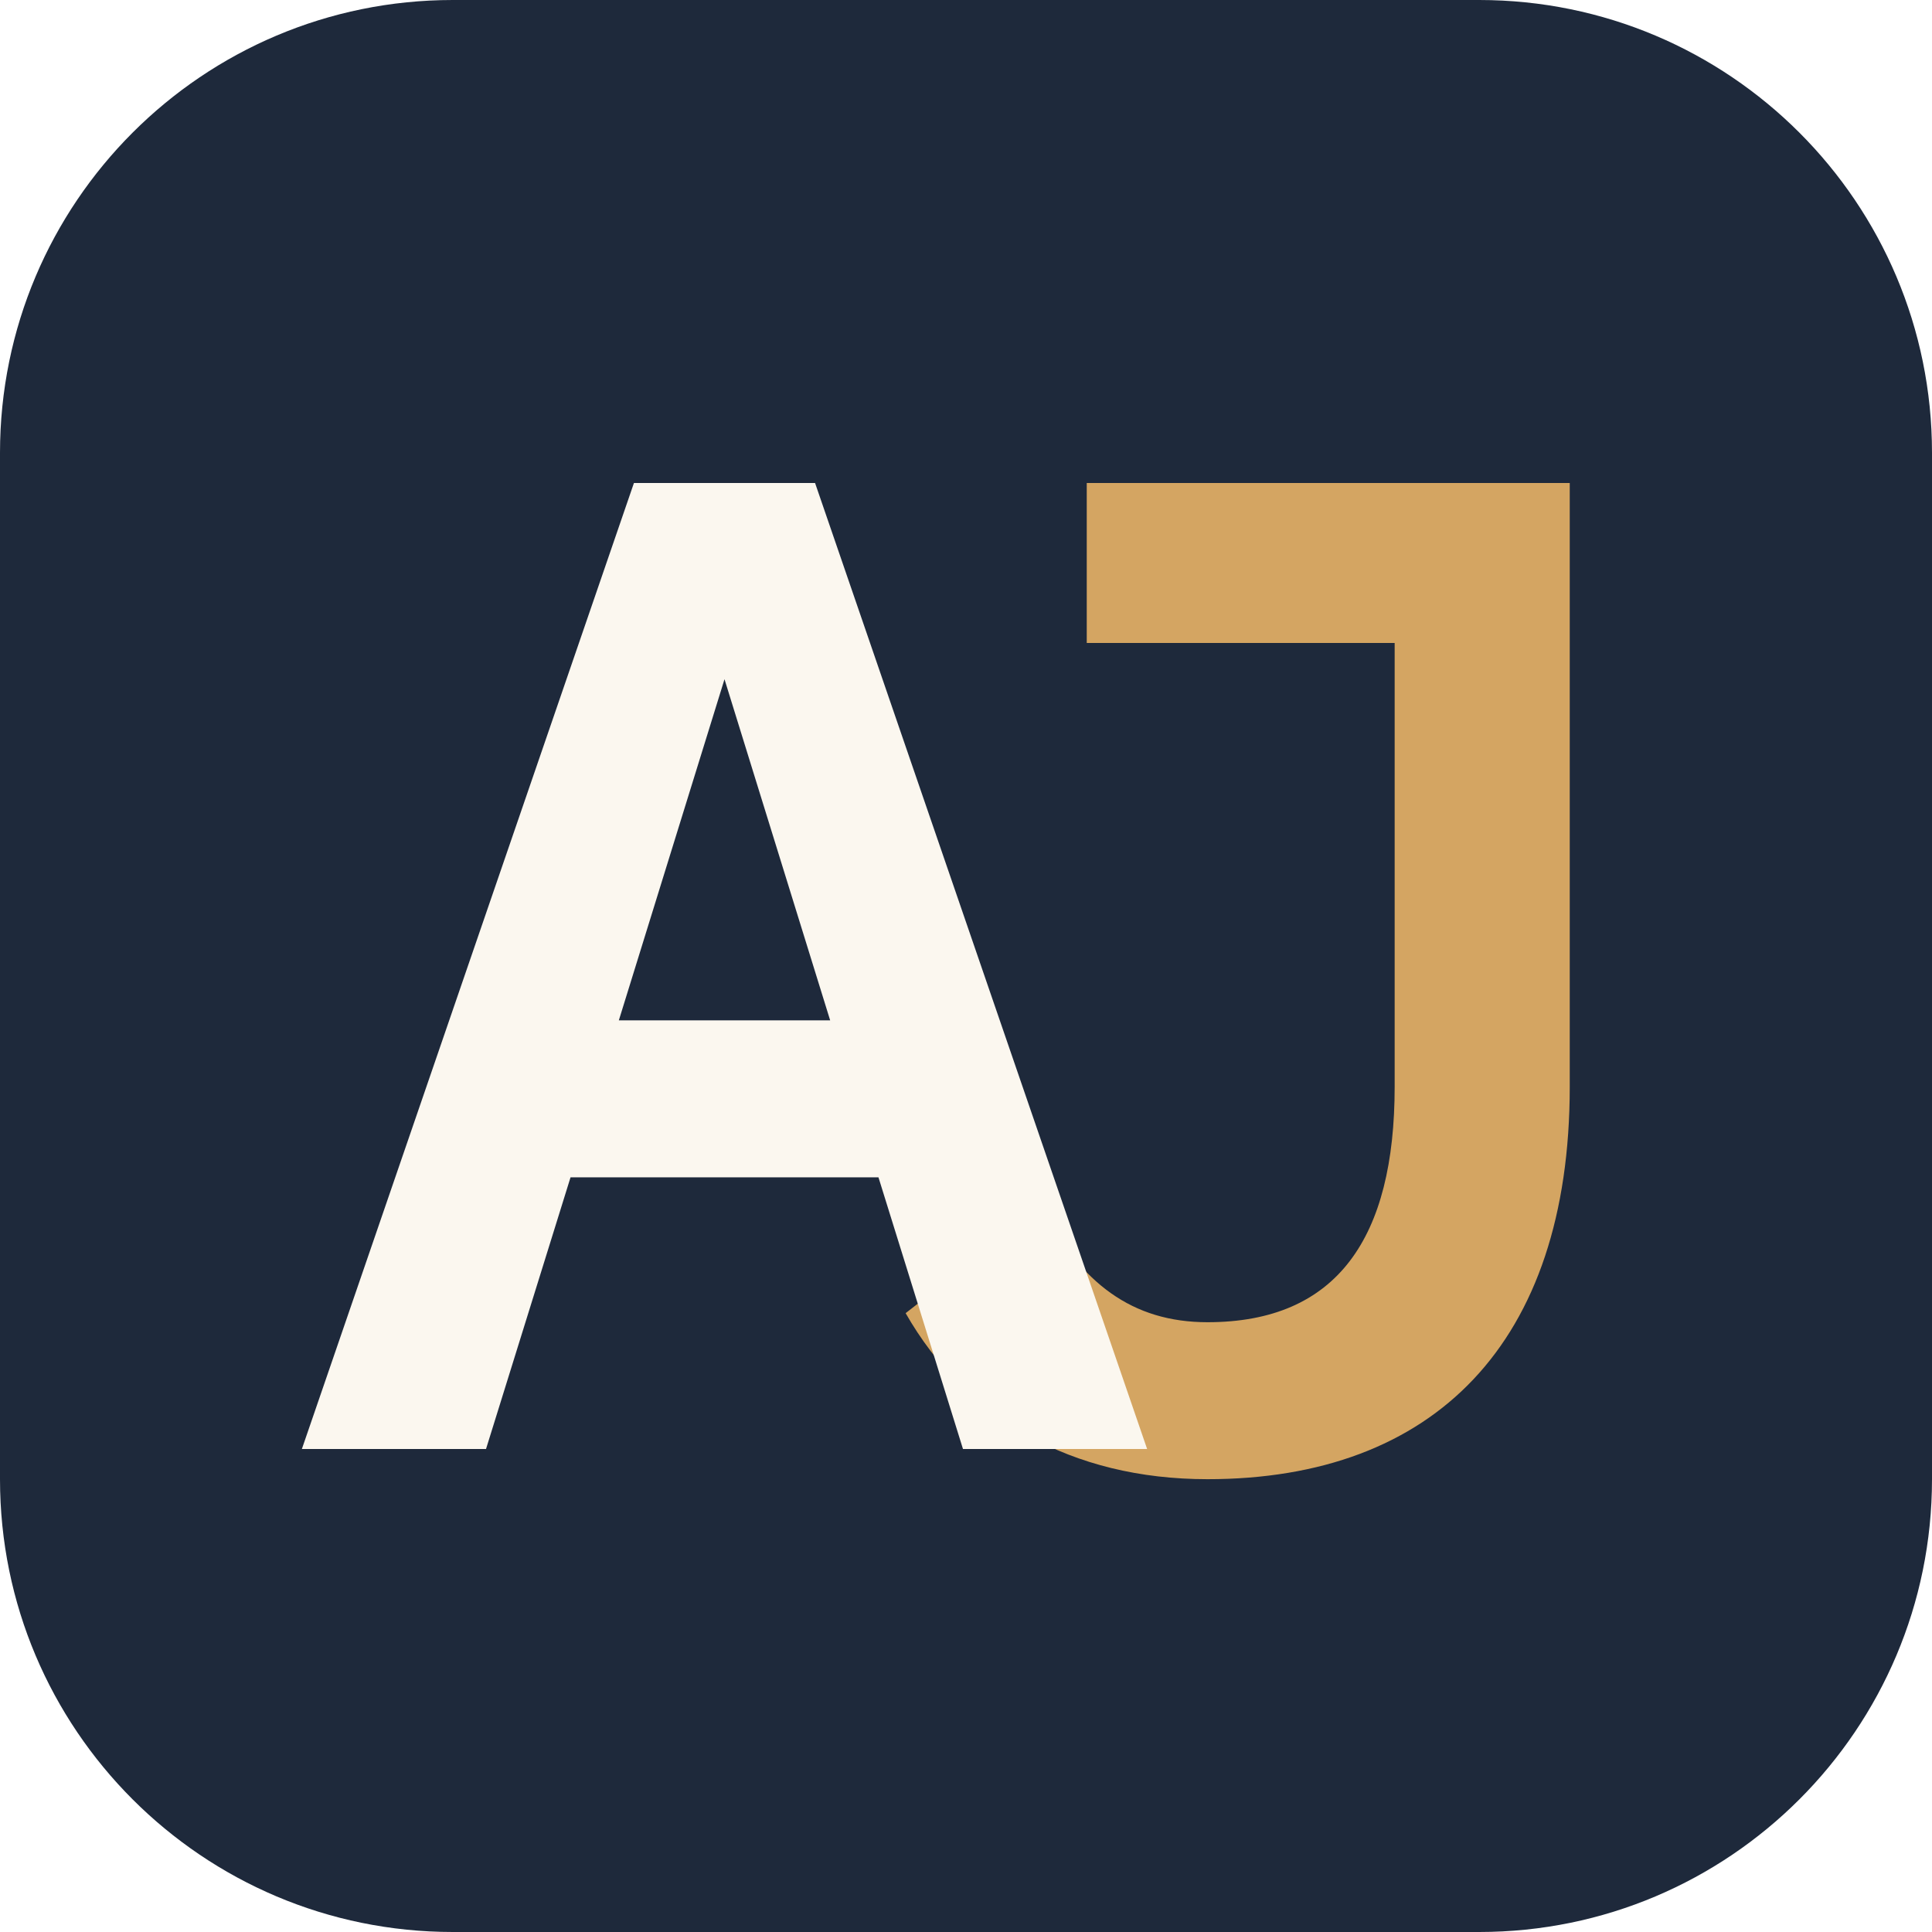
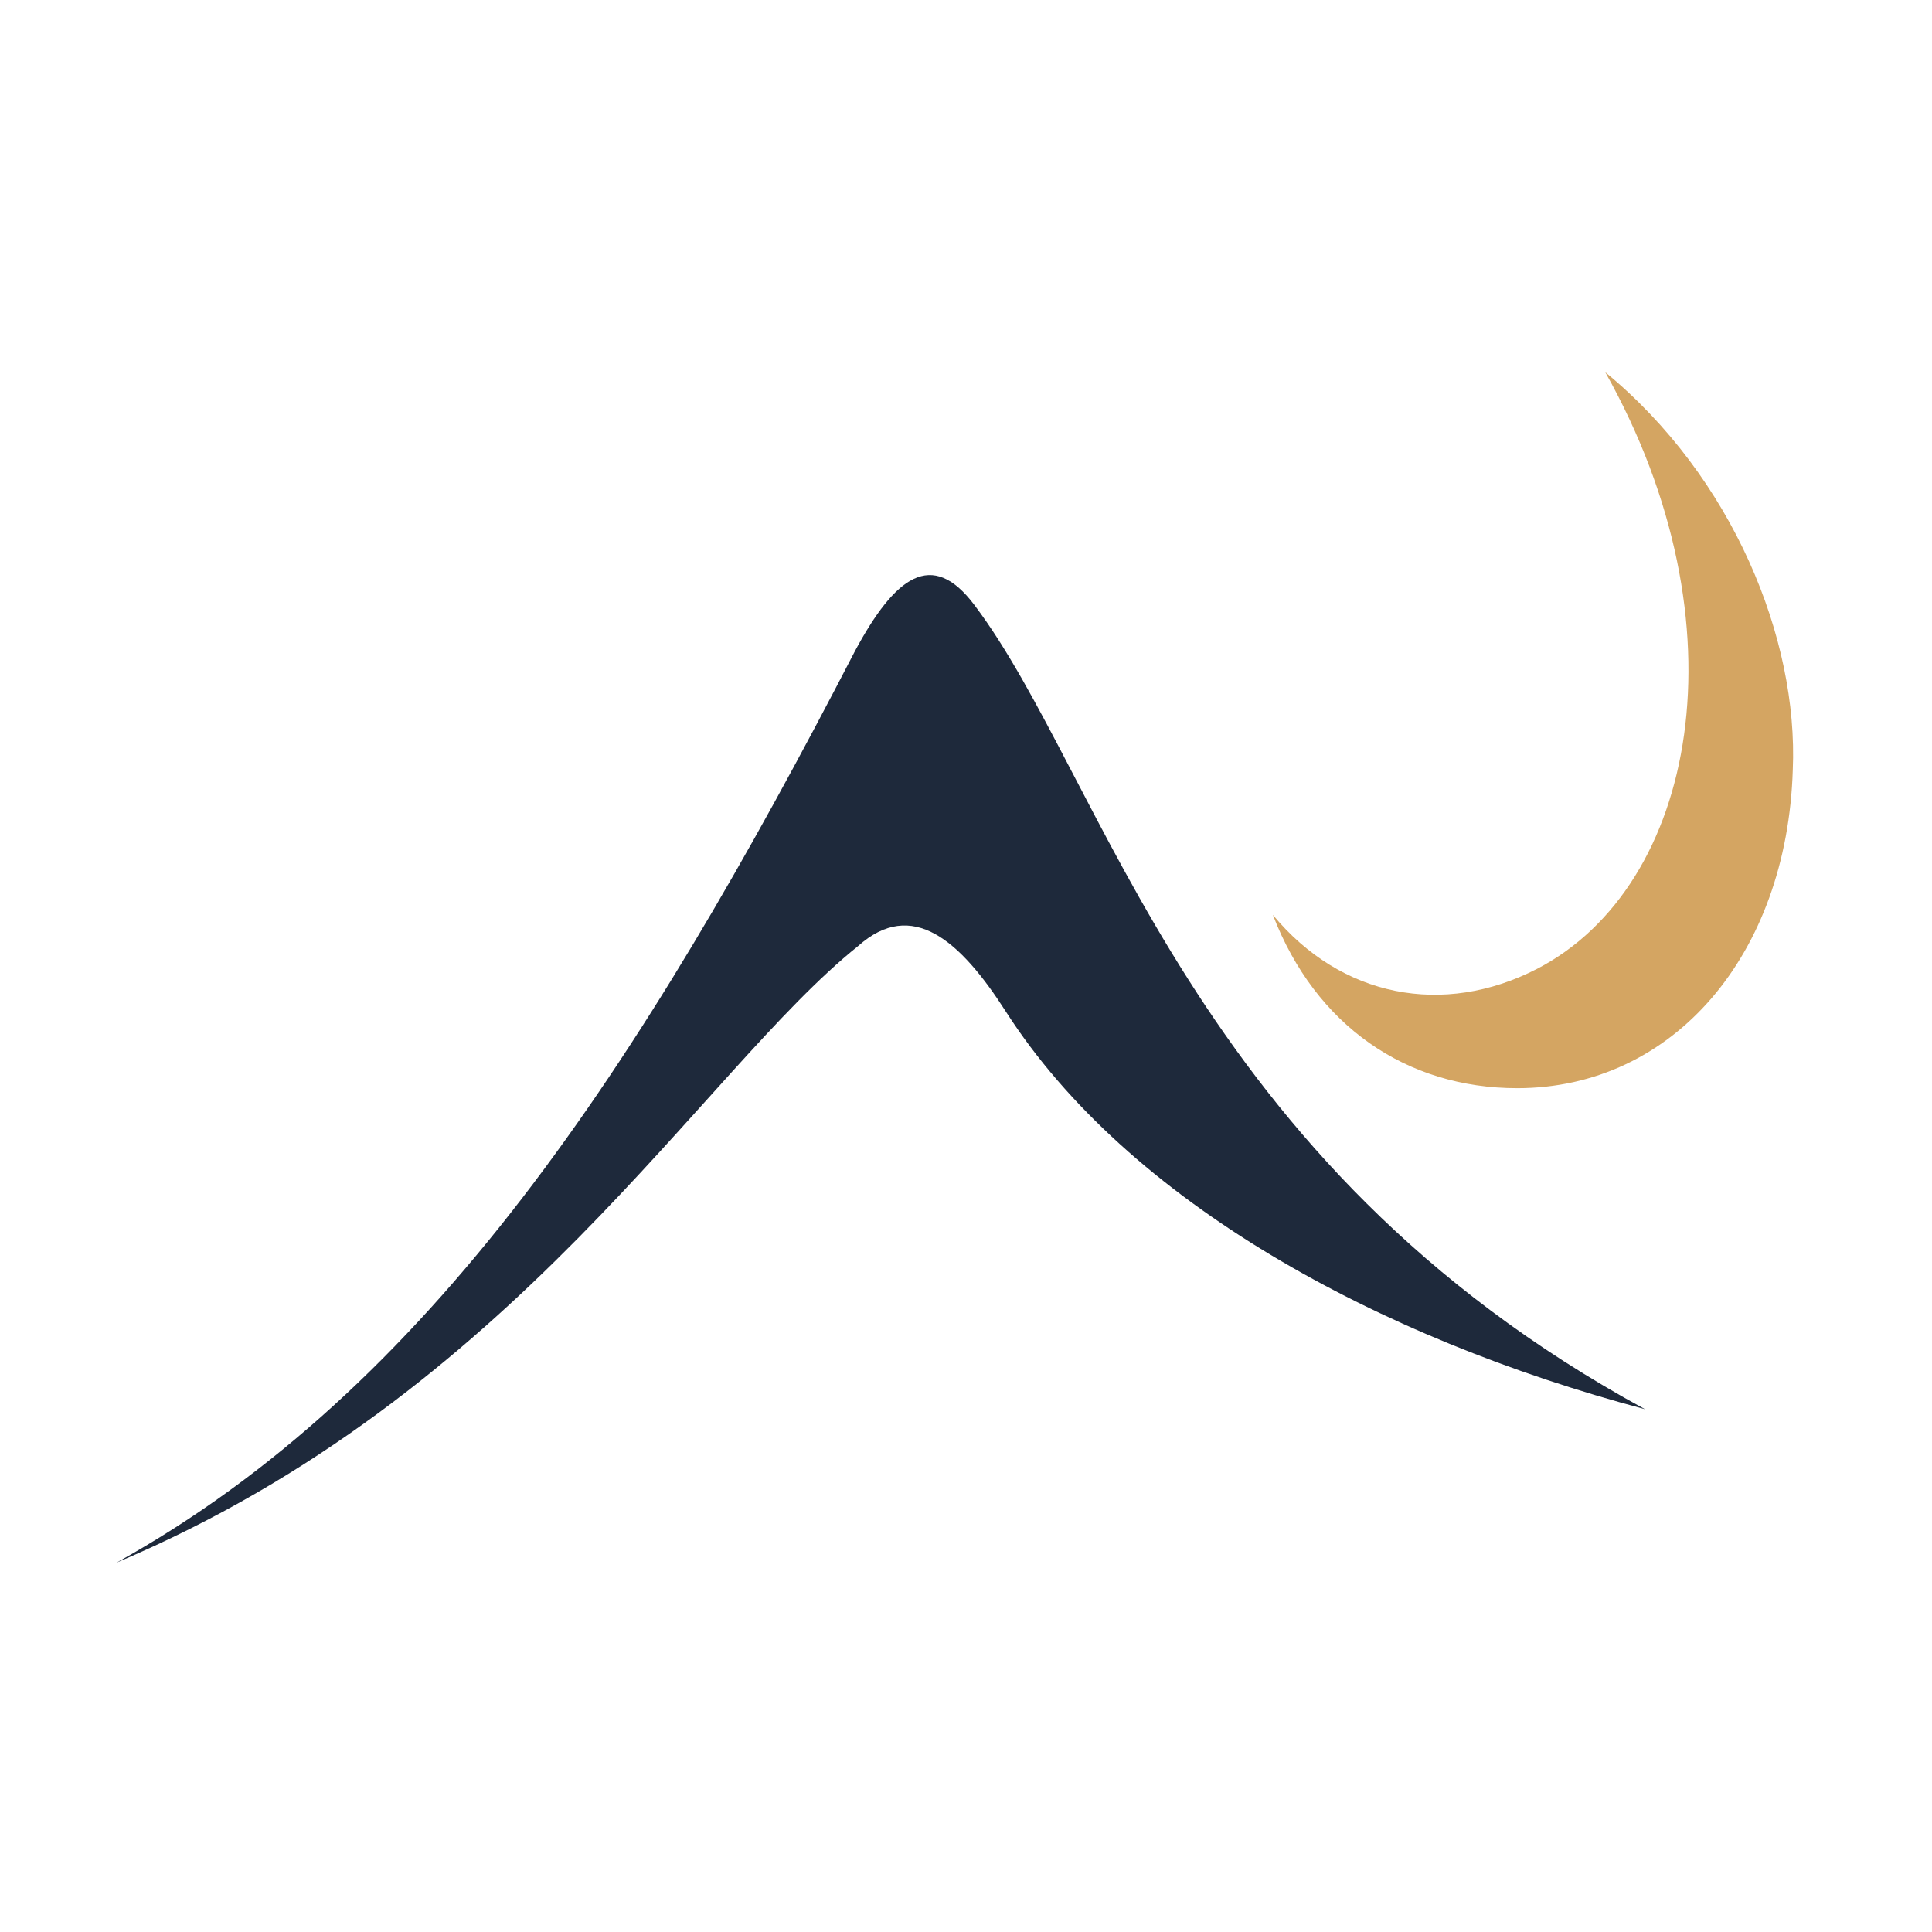
- <svg xmlns="http://www.w3.org/2000/svg" width="64" height="64" viewBox="0 0 64 64" fill="none" role="img" aria-labelledby="title">
-   <rect width="64" height="64" rx="15" fill="#1E293B" />
-   <path d="M36 16H52V36C52 44.5 47.5 49 40 49C35.5 49 32 47 30 43.5L34.5 40C35.8 42.5 37.5 43.8 40 43.8C44.3 43.8 46.2 41 46.2 36V21.3H36V16Z" fill="#D4A562" />
-   <path fill-rule="evenodd" clip-rule="evenodd" d="M10 48L21 16H27L38 48H31.9L29.1 39H18.9L16.1 48H10ZM20.5 33.8H27.5L24 22.5L20.5 33.8Z" fill="#FBF7EF" />
+ <svg xmlns="http://www.w3.org/2000/svg" width="64" height="64" viewBox="420 24 680 680" fill="none" role="img" aria-labelledby="title">
+   <style>
+     .mountain { fill: #1E293B; }
+     @media (prefers-color-scheme: dark) { .mountain { fill: #FBF7EF; } }
+   </style>
+   <path class="mountain" d="M461 574C571 513 645 400 721 253C735 227 748 217 763 237C809 298 839 433 999 520C905 495 817 447 774 380C758 355 741 340 722 357C667 401 601 515 461 574Z" />
+   <path fill="#D4A562" d="M985 155C1030 192 1053 249 1051 295C1049 360 1009 407 954 407C915 407 883 385 868 346C892 375 928 382 961 365C1017 336 1035 244 985 155Z" />
</svg>
